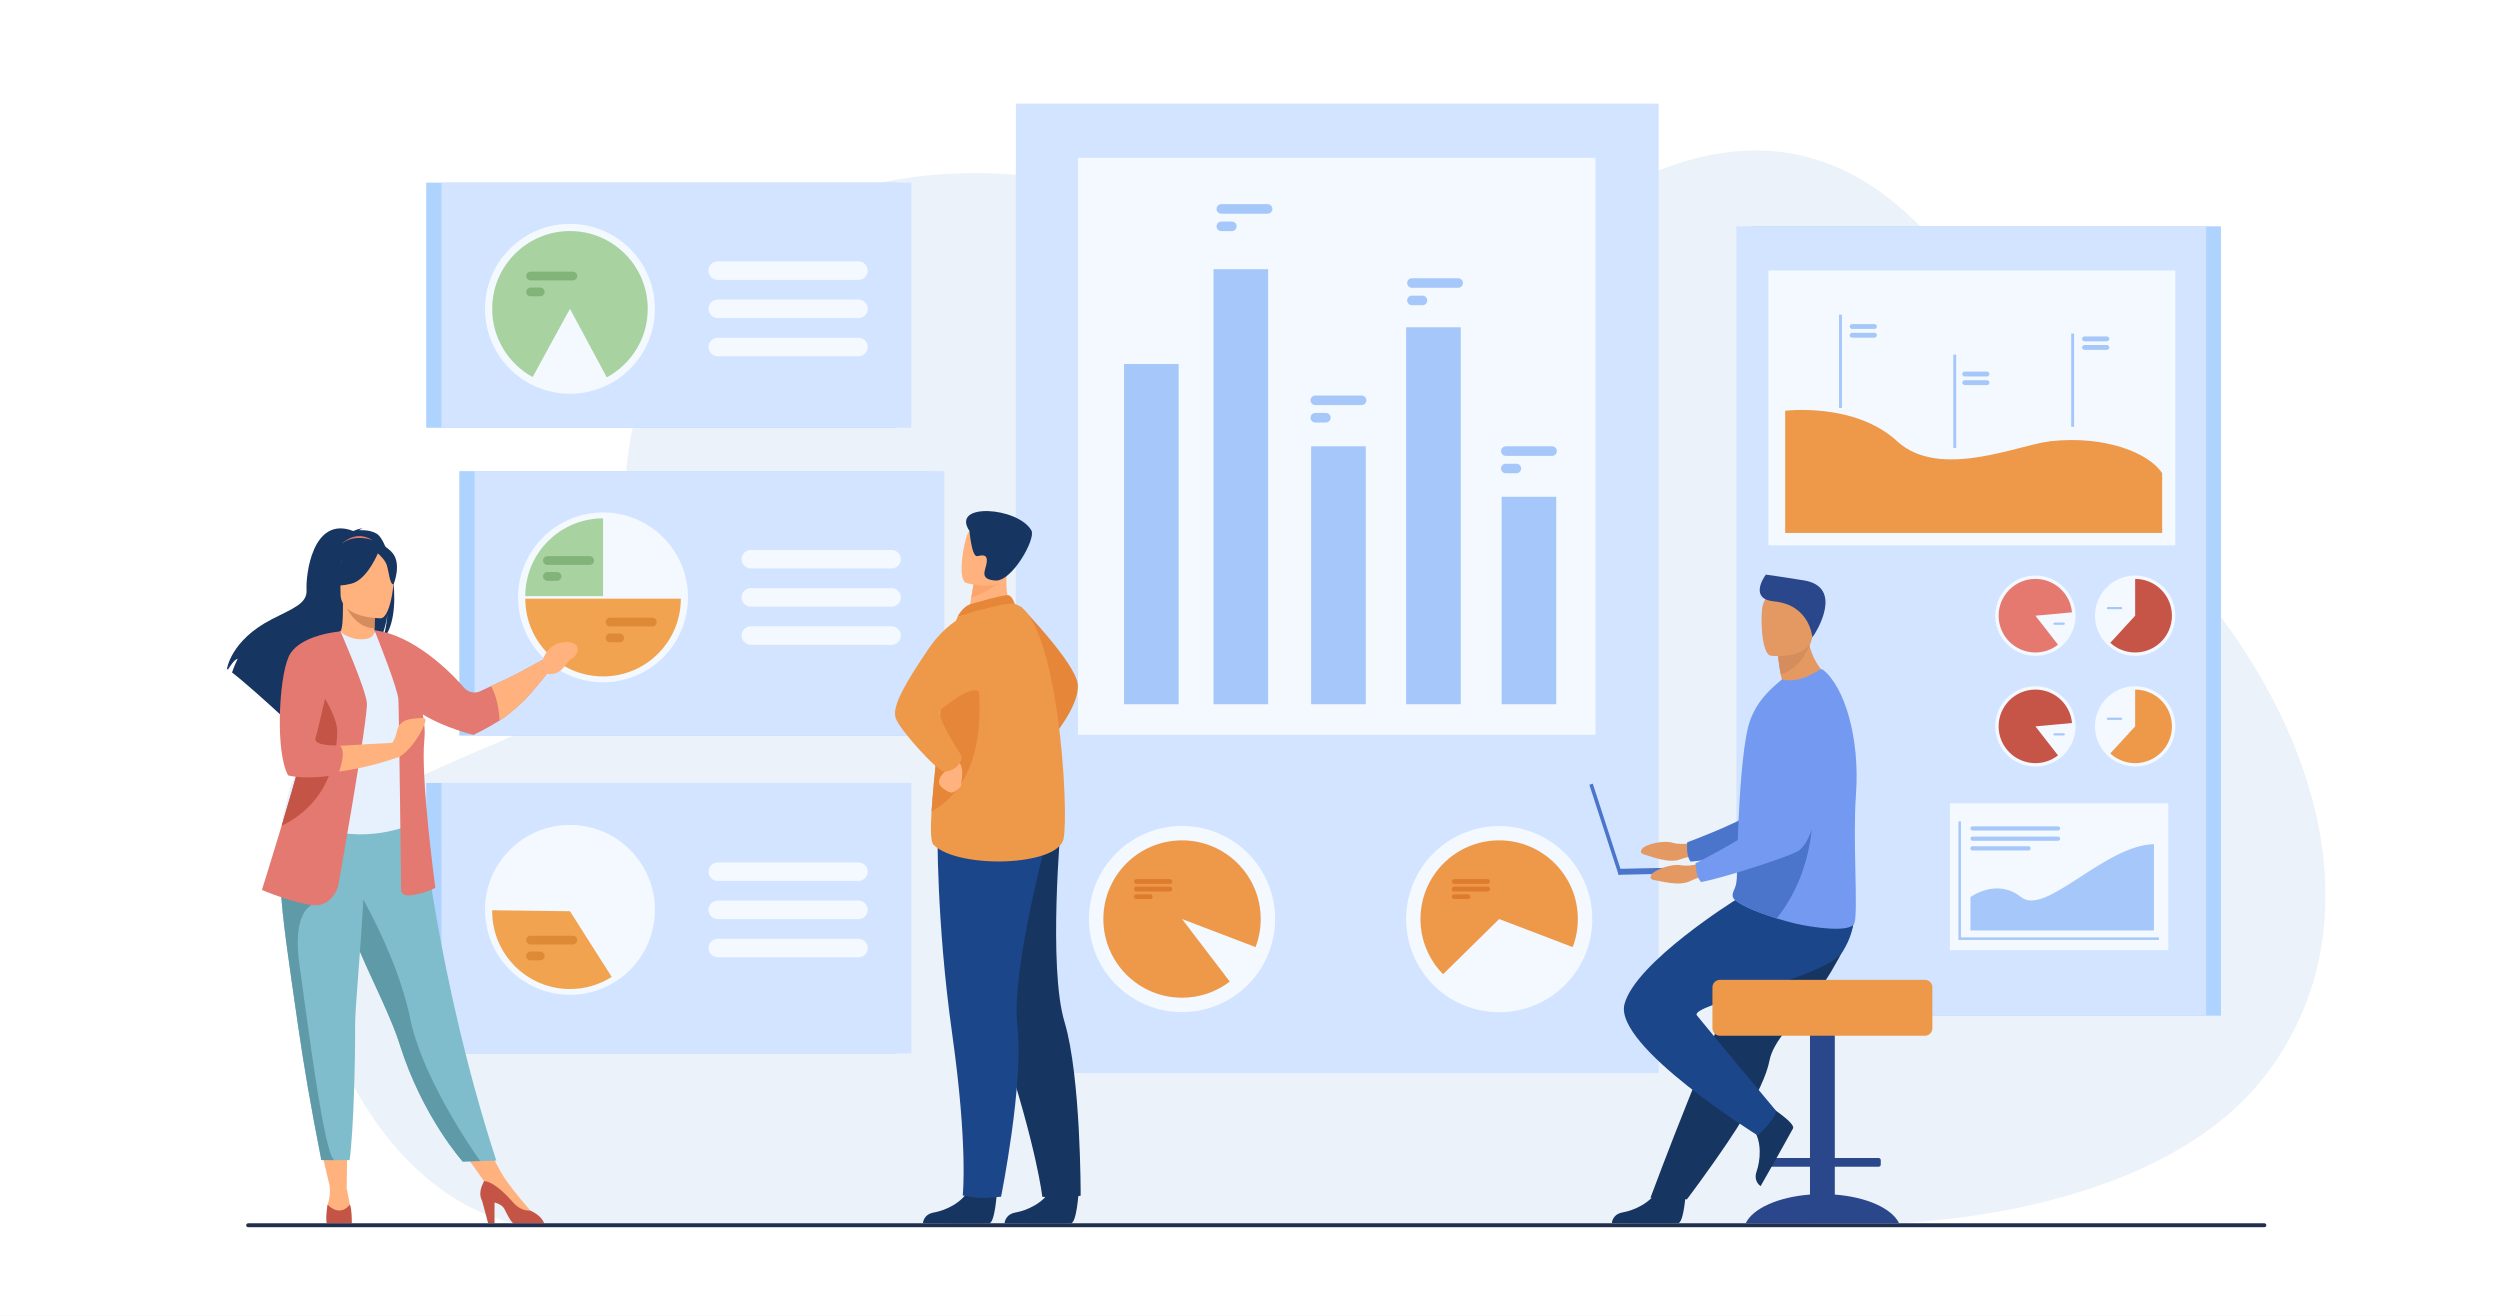
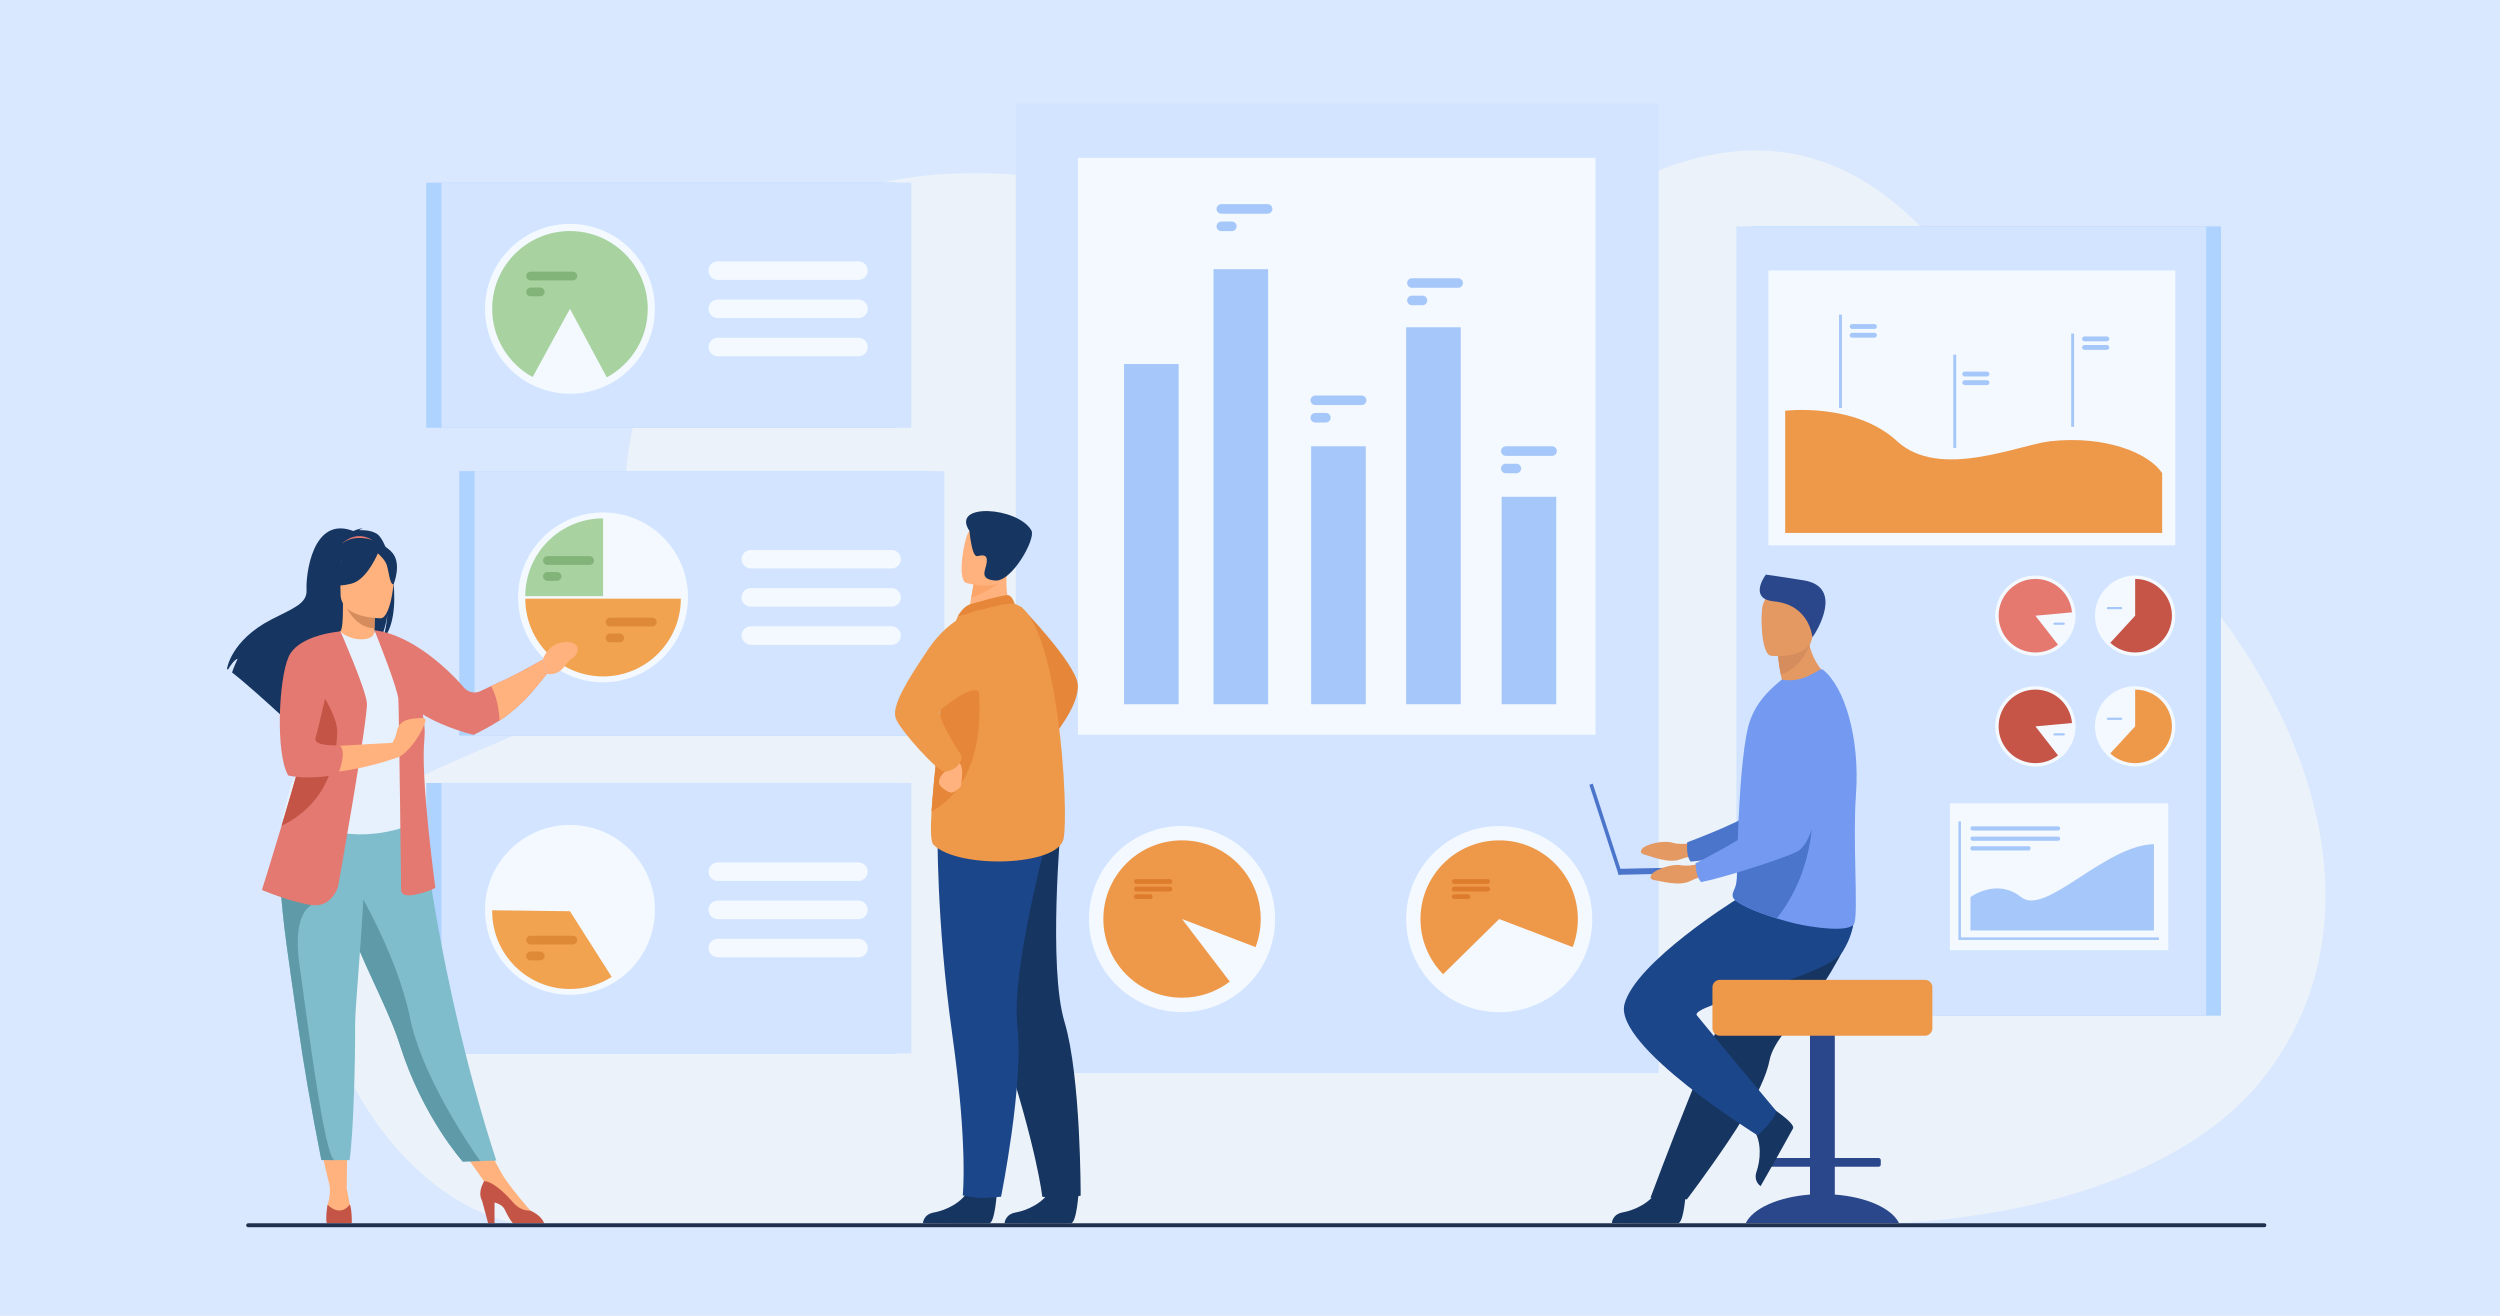
<svg xmlns="http://www.w3.org/2000/svg" version="1.1" id="Слой_2" x="0px" y="0px" viewBox="0 0 3800 2000" style="enable-background:new 0 0 3800 2000;" xml:space="preserve">
-   <rect style="fill:#FFFFFF;" width="3800" height="2000" />
+   <rect style="fill:#d9e8ff;" width="3800" height="2000" />
  <g>
    <path style="fill:#EBF2F9;" d="M3190.295,741.021c-125.433-106.995-276.65-752.256-794.671-416.185   c-267.638,173.633-718.934-149.063-1092.473-37.603C960.1,389.594,927.032,726.843,960.225,836.736   c67.049,221.982-141.604,255.016-335.165,350.391c-303.62,149.605-80.354,675.376,206.478,677.89   c286.832,2.514,2024.518-5.006,2024.518-5.006s416.684,1.054,589.962-228.923   C3632.484,1383.607,3514.283,1017.387,3190.295,741.021z" />
    <g>
      <g>
        <rect x="2661.72" y="344.028" transform="matrix(-1 -1.224647e-16 1.224647e-16 -1 6037.551 1887.874)" style="fill:#AED3FF;" width="714.111" height="1199.819" />
        <rect x="2639.336" y="344.028" style="fill:#D2E4FF;" width="714.111" height="1199.819" />
        <rect x="2687.969" y="411.054" style="fill:#F3F9FF;" width="618.542" height="417.917" />
        <rect x="2963.877" y="1221.147" style="fill:#F3F9FF;" width="331.969" height="223.135" />
        <path style="fill:#EE9849;" d="M2713.473,624.354c0,0,105.61-13.158,170.145,46.294c64.535,59.451,184.757,5.267,233.161,0     c84.161-9.159,150.14,18.375,169.708,48.642v90.799h-573.014V624.354z" />
        <rect x="2795.332" y="478.227" style="fill:#A6C7F9;" width="4.424" height="141.785" />
        <rect x="2969.006" y="539.068" style="fill:#A6C7F9;" width="4.425" height="141.785" />
        <rect x="3148.211" y="506.988" style="fill:#A6C7F9;" width="4.424" height="141.785" />
        <path style="fill:#A6C7F9;" d="M2849.167,499.982h-33.924c-2.028,0-3.688-1.659-3.688-3.688l0,0c0-2.028,1.659-3.687,3.688-3.687     h33.924c2.027,0,3.687,1.659,3.687,3.687l0,0C2852.854,498.323,2851.194,499.982,2849.167,499.982z" />
        <path style="fill:#A6C7F9;" d="M2849.167,513.257h-33.924c-2.028,0-3.688-1.659-3.688-3.687l0,0c0-2.028,1.659-3.687,3.688-3.687     h33.924c2.027,0,3.687,1.659,3.687,3.687l0,0C2852.854,511.598,2851.194,513.257,2849.167,513.257z" />
        <path style="fill:#A6C7F9;" d="M3020.26,572.254h-33.924c-2.027,0-3.688-1.659-3.688-3.687l0,0c0-2.028,1.66-3.688,3.688-3.688     h33.924c2.027,0,3.688,1.659,3.688,3.688l0,0C3023.947,570.595,3022.287,572.254,3020.26,572.254z" />
        <path style="fill:#A6C7F9;" d="M3020.26,585.256h-33.924c-2.027,0-3.688-1.659-3.688-3.688l0,0c0-2.028,1.66-3.688,3.688-3.688     h33.924c2.027,0,3.688,1.659,3.688,3.688l0,0C3023.947,583.597,3022.287,585.256,3020.26,585.256z" />
        <path style="fill:#A6C7F9;" d="M3202.414,518.788h-33.924c-2.027,0-3.687-1.66-3.687-3.688l0,0c0-2.028,1.659-3.688,3.687-3.688     h33.924c2.028,0,3.688,1.66,3.688,3.688l0,0C3206.102,517.128,3204.442,518.788,3202.414,518.788z" />
        <path style="fill:#A6C7F9;" d="M3202.414,531.789h-33.924c-2.027,0-3.687-1.659-3.687-3.688l0,0c0-2.028,1.659-3.687,3.687-3.687     h33.924c2.028,0,3.688,1.659,3.688,3.687l0,0C3206.102,530.13,3204.442,531.789,3202.414,531.789z" />
        <g>
          <path style="fill:#F3F9FF;" d="M3184.363,935.871c0-33.73,27.344-61.074,61.074-61.074c33.729,0,61.073,27.344,61.073,61.074      s-27.344,61.074-61.073,61.074C3211.707,996.944,3184.363,969.601,3184.363,935.871z" />
          <path style="fill:#C65447;" d="M3301.333,935.87c0,30.87-25.026,55.896-55.896,55.896c-14.573,0-27.844-5.572-37.784-14.705      l37.784-41.191v-55.896C3276.307,879.974,3301.333,905,3301.333,935.87z" />
          <path style="fill:#A6C7F9;" d="M3224.148,926.023h-20.072c-0.925,0-1.682-0.757-1.682-1.682l0,0      c0-0.925,0.757-1.681,1.682-1.681h20.072c0.925,0,1.682,0.756,1.682,1.681l0,0      C3225.83,925.266,3225.073,926.023,3224.148,926.023z" />
        </g>
        <g>
          <circle style="fill:#F3F9FF;" cx="3093.803" cy="935.871" r="61.074" />
          <path style="fill:#E57970;" d="M3093.806,935.87l34.346,44.101c-9.475,7.396-21.395,11.795-34.346,11.795      c-30.878,0-55.903-25.026-55.903-55.896c0-30.87,25.025-55.896,55.903-55.896c29.146,0,53.086,22.31,55.663,50.79      L3093.806,935.87z" />
          <path style="fill:#A6C7F9;" d="M3136.846,949.69h-13.969c-0.924,0-1.681-0.756-1.681-1.681l0,0c0-0.925,0.757-1.682,1.681-1.682      h13.969c0.925,0,1.682,0.757,1.682,1.682l0,0C3138.527,948.934,3137.771,949.69,3136.846,949.69z" />
        </g>
        <g>
          <path style="fill:#F3F9FF;" d="M3184.363,1104.083c0-33.729,27.344-61.073,61.074-61.073c33.729,0,61.073,27.344,61.073,61.073      c0,33.73-27.344,61.074-61.073,61.074C3211.707,1165.157,3184.363,1137.813,3184.363,1104.083z" />
          <path style="fill:#EE9849;" d="M3301.333,1104.082c0,30.87-25.026,55.896-55.896,55.896c-14.573,0-27.844-5.572-37.784-14.705      l37.784-41.191v-55.896C3276.307,1048.187,3301.333,1073.213,3301.333,1104.082z" />
          <path style="fill:#A6C7F9;" d="M3224.148,1094.235h-20.072c-0.925,0-1.682-0.757-1.682-1.682l0,0      c0-0.925,0.757-1.682,1.682-1.682h20.072c0.925,0,1.682,0.757,1.682,1.682l0,0      C3225.83,1093.479,3225.073,1094.235,3224.148,1094.235z" />
        </g>
        <g>
          <path style="fill:#F3F9FF;" d="M3032.729,1104.083c0-33.729,27.344-61.073,61.074-61.073c33.729,0,61.073,27.344,61.073,61.073      c0,33.73-27.344,61.074-61.073,61.074C3060.073,1165.157,3032.729,1137.813,3032.729,1104.083z" />
          <path style="fill:#C65447;" d="M3149.469,1098.977c-2.577-28.479-26.517-50.79-55.663-50.79      c-30.878,0-55.903,25.026-55.903,55.896c0,30.87,25.025,55.896,55.903,55.896c12.951,0,24.87-4.4,34.346-11.795l-34.346-44.102      L3149.469,1098.977z" />
          <path style="fill:#A6C7F9;" d="M3136.846,1117.903h-13.969c-0.924,0-1.681-0.757-1.681-1.682l0,0      c0-0.925,0.757-1.681,1.681-1.681h13.969c0.925,0,1.682,0.756,1.682,1.681l0,0      C3138.527,1117.146,3137.771,1117.903,3136.846,1117.903z" />
        </g>
        <g>
          <polygon style="fill:#A6C7F9;" points="3281.536,1428.69 2976.827,1428.69 2976.827,1248.647 2980.616,1248.647       2980.616,1424.901 3281.536,1424.901     " />
        </g>
        <g>
          <path style="fill:#A6C7F9;" d="M3072.082,1363.582c-37.301-29.691-76.969,0-76.969,0v50.763h278.861v-131.217      C3198.19,1285.044,3109.381,1393.273,3072.082,1363.582z" />
          <path style="fill:#A6C7F9;" d="M2998.306,1262.376h129.94c1.756,0,3.192-1.437,3.192-3.192s-1.437-3.192-3.192-3.192h-129.94      c-1.756,0-3.192,1.437-3.192,3.192S2996.55,1262.376,2998.306,1262.376z" />
          <path style="fill:#A6C7F9;" d="M2998.306,1277.978h129.94c1.756,0,3.192-1.437,3.192-3.193c0-1.756-1.437-3.192-3.192-3.192      h-129.94c-1.756,0-3.192,1.437-3.192,3.192C2995.113,1276.541,2996.55,1277.978,2998.306,1277.978z" />
          <path style="fill:#A6C7F9;" d="M2997.726,1292.706h86.038c1.438,0,2.612-1.176,2.612-2.612v-1.16      c0-1.438-1.175-2.613-2.612-2.613h-86.038c-1.437,0-2.612,1.176-2.612,2.613v1.16      C2995.113,1291.53,2996.289,1292.706,2997.726,1292.706z" />
        </g>
      </g>
      <g>
        <rect x="1544.094" y="157.53" style="fill:#D2E4FF;" width="977.088" height="1473.558" />
        <rect x="1638.502" y="239.955" style="fill:#F3F9FF;" width="786.671" height="876.837" />
        <ellipse transform="matrix(0.7071 -0.7071 0.7071 0.7071 -461.5407 1679.613)" style="fill:#F3F9FF;" cx="1796.702" cy="1396.935" rx="141.478" ry="141.478" />
        <path style="fill:#EE9849;" d="M1916.292,1396.936c0-66.047-53.538-119.597-119.585-119.597     c-66.059,0-119.596,53.55-119.596,119.597s53.538,119.597,119.596,119.597c27.284,0,52.423-9.128,72.531-24.509l-72.531-95.088     l111.755,42.653C1913.516,1426.341,1916.292,1411.965,1916.292,1396.936z" />
        <ellipse transform="matrix(0.2298 -0.9732 0.9732 0.2298 395.6282 3293.768)" style="fill:#F3F9FF;" cx="2278.74" cy="1396.935" rx="141.478" ry="141.478" />
        <path style="fill:#EE9849;" d="M2278.742,1277.339c-66.059,0-119.597,53.55-119.597,119.597     c0,32.689,13.103,62.301,34.362,83.889l85.234-83.889l111.754,42.653c5.055-13.248,7.83-27.624,7.83-42.653     C2398.326,1330.889,2344.788,1277.339,2278.742,1277.339z" />
        <g>
          <path style="fill:#DD7C2C;" d="M2261.264,1336.222h-50.907c-2,0-3.637,1.637-3.637,3.637l0,0c0,2,1.637,3.636,3.637,3.636      h50.907c2,0,3.637-1.636,3.637-3.636l0,0C2264.9,1337.858,2263.264,1336.222,2261.264,1336.222z" />
          <path style="fill:#DD7C2C;" d="M2261.264,1347.736h-50.907c-2,0-3.637,1.637-3.637,3.637s1.637,3.637,3.637,3.637h50.907      c2,0,3.637-1.637,3.637-3.637S2263.264,1347.736,2261.264,1347.736z" />
          <path style="fill:#DD7C2C;" d="M2231.379,1359.252h-21.022c-2,0-3.637,1.636-3.637,3.636s1.637,3.637,3.637,3.637h21.022      c2,0,3.636-1.637,3.636-3.637S2233.379,1359.252,2231.379,1359.252z" />
        </g>
        <g>
          <path style="fill:#DD7C2C;" d="M1778.247,1336.222h-50.908c-2,0-3.636,1.637-3.636,3.637l0,0c0,2,1.636,3.636,3.636,3.636      h50.908c2,0,3.636-1.636,3.636-3.636l0,0C1781.883,1337.858,1780.247,1336.222,1778.247,1336.222z" />
          <path style="fill:#DD7C2C;" d="M1778.247,1347.736h-50.908c-2,0-3.636,1.637-3.636,3.637s1.636,3.637,3.636,3.637h50.908      c2,0,3.636-1.637,3.636-3.637S1780.247,1347.736,1778.247,1347.736z" />
          <path style="fill:#DD7C2C;" d="M1748.362,1359.252h-21.023c-2,0-3.636,1.636-3.636,3.636s1.636,3.637,3.636,3.637h21.023      c2,0,3.636-1.637,3.636-3.637S1750.362,1359.252,1748.362,1359.252z" />
        </g>
        <g>
          <rect x="1708.552" y="553.319" style="fill:#A6C7F9;" width="83.013" height="517.116" />
          <rect x="1844.55" y="409.178" style="fill:#A6C7F9;" width="83.013" height="661.258" />
          <rect x="1992.944" y="678.373" style="fill:#A6C7F9;" width="83.013" height="392.062" />
          <rect x="2137.342" y="497.46" style="fill:#A6C7F9;" width="83.013" height="572.975" />
          <rect x="2282.49" y="755.111" style="fill:#A6C7F9;" width="83.013" height="315.325" />
        </g>
        <g>
          <path style="fill:#A6C7F9;" d="M2216.416,422.915h-70.301c-4,0-7.272,3.272-7.272,7.272s3.272,7.272,7.272,7.272h70.301      c4,0,7.273-3.272,7.273-7.272S2220.416,422.915,2216.416,422.915z" />
          <path style="fill:#A6C7F9;" d="M2162.127,449.378h-16.012c-4,0-7.272,3.273-7.272,7.273s3.272,7.272,7.272,7.272h16.012      c4,0,7.272-3.272,7.272-7.272S2166.127,449.378,2162.127,449.378z" />
          <path style="fill:#A6C7F9;" d="M1926.728,310.292h-70.301c-4,0-7.272,3.272-7.272,7.272s3.272,7.272,7.272,7.272h70.301      c4,0,7.272-3.272,7.272-7.272S1930.728,310.292,1926.728,310.292z" />
          <path style="fill:#A6C7F9;" d="M1872.438,336.755h-16.011c-4,0-7.272,3.272-7.272,7.272l0,0c0,4,3.272,7.272,7.272,7.272h16.011      c4,0,7.272-3.272,7.272-7.272l0,0C1879.71,340.028,1876.438,336.755,1872.438,336.755z" />
          <path style="fill:#A6C7F9;" d="M2069.602,601.192h-70.301c-4,0-7.273,3.272-7.273,7.272s3.273,7.273,7.273,7.273h70.301      c4,0,7.272-3.273,7.272-7.273S2073.602,601.192,2069.602,601.192z" />
          <path style="fill:#A6C7F9;" d="M2015.312,627.656h-16.011c-4,0-7.273,3.272-7.273,7.272l0,0c0,4,3.273,7.272,7.273,7.272h16.011      c4,0,7.272-3.272,7.272-7.272l0,0C2022.584,630.929,2019.312,627.656,2015.312,627.656z" />
          <path style="fill:#A6C7F9;" d="M2359.147,678.373h-70.302c-3.999,0-7.272,3.273-7.272,7.273c0,4,3.273,7.272,7.272,7.272h70.302      c4,0,7.272-3.273,7.272-7.272C2366.42,681.646,2363.147,678.373,2359.147,678.373z" />
          <path style="fill:#A6C7F9;" d="M2304.857,704.837h-16.012c-3.999,0-7.272,3.273-7.272,7.273c0,4,3.273,7.272,7.272,7.272h16.012      c4,0,7.272-3.273,7.272-7.272C2312.13,708.11,2308.857,704.837,2304.857,704.837z" />
        </g>
      </g>
      <g>
        <rect x="698.129" y="716.092" style="fill:#AED3FF;" width="714.111" height="402.024" />
        <rect x="721.35" y="716.092" style="fill:#D2E4FF;" width="714.111" height="402.024" />
        <ellipse transform="matrix(0.7071 -0.7071 0.7071 0.7071 -373.5868 914.1247)" style="fill:#F3F9FF;" cx="916.653" cy="908.021" rx="129.119" ry="129.119" />
        <g>
          <path style="fill:#F3F9FF;" d="M1355.186,835.892h-213.9c-7.752,0-14.094,6.342-14.094,14.094l0,0      c0,7.752,6.342,14.094,14.094,14.094h213.9c7.752,0,14.094-6.342,14.094-14.094l0,0      C1369.28,842.234,1362.938,835.892,1355.186,835.892z" />
          <path style="fill:#F3F9FF;" d="M1355.186,893.927h-213.9c-7.752,0-14.094,6.342-14.094,14.094l0,0      c0,7.752,6.342,14.094,14.094,14.094h213.9c7.752,0,14.094-6.342,14.094-14.094l0,0      C1369.28,900.269,1362.938,893.927,1355.186,893.927z" />
          <path style="fill:#F3F9FF;" d="M1355.186,951.962h-213.9c-7.752,0-14.094,6.343-14.094,14.094      c0,7.752,6.342,14.094,14.094,14.094h213.9c7.752,0,14.094-6.342,14.094-14.094      C1369.28,958.305,1362.938,951.962,1355.186,951.962z" />
        </g>
        <path style="fill:#A8D29F;" d="M798.435,906.146h118.22v-118.22C851.367,787.926,798.435,840.857,798.435,906.146z" />
        <path style="fill:#F1A34F;" d="M1034.873,909.951H916.655h-0.003H798.435c0,65.288,52.931,118.218,118.218,118.22l0,0     c0.001,0,0.001,0,0.001,0c0.001,0,0.001,0,0.002,0l0,0C981.942,1028.169,1034.873,975.238,1034.873,909.951z" />
        <g>
          <path style="fill:#82B378;" d="M896.235,845.367h-64.16c-3.65,0-6.637,2.987-6.637,6.638c0,3.65,2.987,6.637,6.637,6.637h64.16      c3.651,0,6.637-2.986,6.637-6.637C902.872,848.354,899.886,845.367,896.235,845.367z" />
          <path style="fill:#82B378;" d="M846.688,869.519h-14.613c-3.65,0-6.637,2.987-6.637,6.637c0,3.65,2.987,6.637,6.637,6.637      h14.613c3.65,0,6.637-2.987,6.637-6.637C853.325,872.506,850.338,869.519,846.688,869.519z" />
        </g>
        <g>
          <path style="fill:#DD8936;" d="M991.489,938.852h-64.16c-3.65,0-6.637,2.986-6.637,6.637c0,3.65,2.987,6.637,6.637,6.637h64.16      c3.65,0,6.637-2.987,6.637-6.637C998.126,941.838,995.139,938.852,991.489,938.852z" />
          <path style="fill:#DD8936;" d="M941.941,963.003h-14.612c-3.65,0-6.637,2.987-6.637,6.637l0,0c0,3.65,2.987,6.638,6.637,6.638      h14.612c3.65,0,6.637-2.987,6.637-6.638l0,0C948.579,965.99,945.592,963.003,941.941,963.003z" />
        </g>
      </g>
      <g>
        <path style="fill:#AED3FF;" d="M647.833,1190.109v411.148h714.111v-411.148H647.833z" />
        <path style="fill:#D2E4FF;" d="M671.054,1190.109v411.148h714.111v-411.148H671.054z" />
        <circle style="fill:#F3F9FF;" cx="866.349" cy="1382.987" r="129.119" />
        <g>
          <path style="fill:#F3F9FF;" d="M1090.981,1339.047h213.9c7.752,0,14.094-6.343,14.094-14.095s-6.342-14.095-14.094-14.095      h-213.9c-7.752,0-14.094,6.343-14.094,14.095S1083.229,1339.047,1090.981,1339.047z" />
          <path style="fill:#F3F9FF;" d="M1304.881,1368.893h-213.9c-7.752,0-14.094,6.343-14.094,14.095s6.342,14.094,14.094,14.094      h213.9c7.752,0,14.094-6.342,14.094-14.094S1312.633,1368.893,1304.881,1368.893z" />
          <path style="fill:#F3F9FF;" d="M1304.881,1426.928h-213.9c-7.752,0-14.094,6.343-14.094,14.095l0,0      c0,7.751,6.342,14.094,14.094,14.094h213.9c7.752,0,14.094-6.343,14.094-14.094l0,0      C1318.976,1433.271,1312.633,1426.928,1304.881,1426.928z" />
        </g>
        <path style="fill:#F1A34F;" d="M866.351,1385.084l-118.209-1.504c-0.011,0.498-0.011,1.006-0.011,1.504     c0,65.288,52.932,118.221,118.22,118.221c23.341,0,45.1-6.771,63.429-18.452L866.351,1385.084z" />
        <g>
          <path style="fill:#DD8936;" d="M870.705,1422.309h-64.16c-3.65,0-6.637,2.986-6.637,6.637v0.001c0,3.65,2.987,6.637,6.637,6.637      h64.16c3.65,0,6.637-2.986,6.637-6.637v-0.001C877.342,1425.295,874.355,1422.309,870.705,1422.309z" />
          <path style="fill:#DD8936;" d="M821.157,1446.461h-14.613c-3.65,0-6.637,2.986-6.637,6.637s2.987,6.638,6.637,6.638h14.613      c3.65,0,6.637-2.987,6.637-6.638S824.808,1446.461,821.157,1446.461z" />
        </g>
      </g>
      <g>
        <rect x="647.833" y="277.64" style="fill:#AED3FF;" width="714.121" height="372.571" />
        <rect x="671.054" y="277.64" style="fill:#D2E4FF;" width="714.111" height="372.571" />
        <ellipse transform="matrix(0.7071 -0.7071 0.7071 0.7071 -78.1674 750.0859)" style="fill:#F3F9FF;" cx="866.35" cy="469.399" rx="129.119" ry="129.119" />
        <path style="fill:#A8D29F;" d="M866.352,351.191c-65.288,0-118.22,52.921-118.22,118.209c0,44.724,24.845,83.651,61.483,103.729     c18.938-35.077,56.737-103.729,56.737-103.729l55.974,104.138c37.058-19.956,62.235-59.104,62.235-104.138     C984.562,404.112,931.641,351.191,866.352,351.191z" />
        <g>
          <path style="fill:#F3F9FF;" d="M1304.883,397.271h-213.9c-7.751,0-14.094,6.342-14.094,14.094v0      c0,7.752,6.343,14.094,14.094,14.094h213.9c7.751,0,14.094-6.342,14.094-14.094v0      C1318.978,403.613,1312.635,397.271,1304.883,397.271z" />
          <path style="fill:#F3F9FF;" d="M1304.883,455.305h-213.9c-7.751,0-14.094,6.342-14.094,14.094      c0,7.752,6.343,14.094,14.094,14.094h213.9c7.751,0,14.094-6.342,14.094-14.094      C1318.978,461.647,1312.635,455.305,1304.883,455.305z" />
          <path style="fill:#F3F9FF;" d="M1304.883,513.34h-213.9c-7.751,0-14.094,6.343-14.094,14.095      c0,7.751,6.343,14.094,14.094,14.094h213.9c7.751,0,14.094-6.342,14.094-14.094      C1318.978,519.683,1312.635,513.34,1304.883,513.34z" />
        </g>
        <g>
          <path style="fill:#82B378;" d="M870.706,412.94h-64.16c-3.65,0-6.637,2.987-6.637,6.637c0,3.65,2.987,6.637,6.637,6.637h64.16      c3.65,0,6.637-2.987,6.637-6.637C877.343,415.927,874.356,412.94,870.706,412.94z" />
          <path style="fill:#82B378;" d="M821.159,437.092h-14.612c-3.65,0-6.637,2.987-6.637,6.637l0,0c0,3.651,2.987,6.637,6.637,6.637      h14.612c3.651,0,6.637-2.986,6.637-6.637l0,0C827.796,440.079,824.81,437.092,821.159,437.092z" />
        </g>
      </g>
    </g>
    <g>
      <path style="fill:#E58638;" d="M1550.803,921.065c0,0,83.299,85.992,87.297,118.417c3.997,32.426-39.631,83.151-39.631,83.151    L1550.803,921.065z" />
      <path style="fill:#163560;" d="M1515.188,1813.132c0,0-2.834,45.715-11.679,46.37c-1.176,0.087-44.858,0.087-44.858,0.087    l-55.762-0.323c0,0,0.365-13.436,16.665-16.276c16.299-2.84,43.581-14.296,53.455-35.839    C1483.397,1784.487,1515.188,1813.132,1515.188,1813.132z" />
      <path style="fill:#163560;" d="M1639.389,1813.132c0,0-2.834,45.715-11.679,46.37c-1.176,0.087-44.858,0.087-44.858,0.087    l-55.93-0.198c0,0,0.533-13.561,16.833-16.401c16.3-2.84,43.582-14.296,53.456-35.839    C1607.597,1784.487,1639.389,1813.132,1639.389,1813.132z" />
      <path style="fill:#163560;" d="M1453.433,1322.903c0,0,14.584,93.274,68.988,258.853    c54.405,165.577,61.819,237.277,61.819,237.277s14.716,2.134,30.26,2.134c9.833,0,28.104-3.771,28.104-3.771    s0.498-180.956-24.575-264.219c-25.073-83.263-5.411-300.171-5.411-300.171L1453.433,1322.903z" />
      <path style="fill:#1C468A;" d="M1425.032,1258.116c0,0-2.065,140.559,22.254,313.141c24.319,172.581,16.076,245.84,16.076,245.84    s20.021,3.586,27.055,3.82c7.528,0.25,31.191-1.884,31.191-1.884s34.809-172.646,24.829-259.027s47.666-296.411,47.666-296.411    L1425.032,1258.116z" />
      <path style="fill:#FFB27D;" d="M1537.788,929.19l-27.472,20.347l-39.703-8.358c0.549-3.621,3.17-18.627,5.557-32.218    c0.144-0.802,0.288-1.604,0.423-2.387c2.044-11.565,3.81-21.5,3.81-21.5l37.083-18.483l13.826-6.891    c-0.036,0.243-1.072,12.836-1.216,14.672C1527.501,907.014,1537.788,929.19,1537.788,929.19z" />
      <path style="fill:#E58638;" d="M1473.391,918.923c0.87-0.367,54.009-16.047,59.782-14.142c5.772,1.906,9.19,13.076,9.19,13.076    l-86.917,19.65C1455.446,937.507,1462.287,923.598,1473.391,918.923z" />
      <path style="fill:#EE9849;" d="M1616.483,1275.469c-9.007,41.09-158.913,45.963-197.553,8.664    c-4.396-4.251-4.611-24.03-2.954-50.701c3.242-52.105,13.655-130.485,14.06-170.531c0.198-19.338,2.855-39.118,6.395-57.078    c7.53-38.28,19.014-68.319,19.014-68.319s73.219-23.67,86.919-19.645C1608.368,937.251,1625.49,1234.378,1616.483,1275.469z" />
      <path style="fill:#E58638;" d="M1415.976,1233.432c3.242-52.105,13.655-130.485,14.06-170.531    c0.198-19.338,2.855-39.118,6.395-57.078l44.045-7.773C1480.476,998.049,1523.539,1173.94,1415.976,1233.432z" />
      <path style="fill:#FFB27D;" d="M1439.827,1160.804c0,0,3.002,7.176-3.303,11.994s-10.394,12.625-8.95,18.329    c1.444,5.705,15.274,15.011,20.068,13.511c4.794-1.501,14.552-9.015,13.501-12.024c-1.051-3.008,6.563-26.406-5.125-35.413    C1444.33,1148.193,1439.827,1160.804,1439.827,1160.804z" />
      <path style="fill:#EE9849;" d="M1489.077,926.961c0,0-42.955,8.038-77.182,58.478c-34.227,50.44-56.745,87.94-50.44,106.12    c6.305,18.179,63.777,81.229,73.685,81.229c9.908,0,25.897-7.205,26.797-23.418c0,0-40.463-60.645-32.492-69.728    c3.406-3.882,52.532-43.763,59.545-25.748C1500.594,1083.699,1489.077,926.961,1489.077,926.961z" />
      <path style="fill:#FCA56B;" d="M1527.313,874.949c-8.143,15.583-38.487,29.057-51.143,34.011c0.144-0.802,0.288-1.604,0.423-2.387    c2.044-11.565,3.81-21.5,3.81-21.5l37.083-18.483C1525.682,866.464,1530.672,868.536,1527.313,874.949z" />
      <path style="fill:#FFB27D;" d="M1468.455,885.917c0,0,54.894,17.124,65.031-17.226c10.137-34.349,24.05-55.272-10.569-67.657    c-34.62-12.386-45.329-1.297-51.501,9.345C1465.244,821.021,1454.438,880.577,1468.455,885.917z" />
      <path style="fill:#163560;" d="M1473.572,807.069c0,0,3.501,39.971,11.767,38.236c8.266-1.735,15.763-3.022,14.553,9.027    c-1.21,12.049-12.673,25.962,12.802,28.094c25.475,2.131,62.098-63.567,55.099-76.007    C1547.601,770.528,1444.387,763.285,1473.572,807.069z" />
    </g>
    <g>
      <polygon style="fill:#FFB27D;" points="485.25,1735.912 501.961,1806.298 526.994,1806.156 527.912,1735.912   " />
      <polygon style="fill:#FFB27D;" points="695.812,1738.912 743.362,1806.298 761.895,1782.502 733.276,1729.647   " />
      <path style="fill:#163560;" d="M572.187,810.984c-8.641-4.912-18.997-5.448-26.241-5.02c1.865-1.925,5.534-2.627,5.534-2.627    c-4.492-0.667-14.518,3.788-14.518,3.788c-62.48-24.075-72.301,67.922-70.987,89.296c1.303,21.371-20.996,28.351-53.503,45.19    c-62.022,32.131-67.47,75.156-67.47,75.156c0.483,0.284,0.987,0.609,1.524,0.979c3.077-5.213,9.412-15.004,14.753-16.48    c-0.202,0.474-6.313,13.478-8.593,20.931c18.298,13.919,52.527,44.76,76.383,66.626c-0.106-4.272,0.063-10.342,1.625-13.545    l2.947,17.748c12.765,11.735,21.569,19.991,21.569,19.991c-1.577-17.271,78.115-108.417,119.691-135.714    c10.122-14.9,13.719-41.223,13.988-43.295c-1.747,20.871-5.318,32.578-8.509,39.17C615.589,940.774,595.092,824,572.187,810.984z" />
      <path style="fill:#FFB27D;" d="M572.442,978.661c0.208,0.093-20.075,10.625-35.331,6.452    c-14.351-3.913-23.727-22.521-23.53-22.562c6.078-1.207,7.829-9.559,7.701-45.447l2.748,0.541l46.196,9.148    c0,0-1.051,14.538-1.082,28.233C569.112,966.526,569.809,977.433,572.442,978.661z" />
      <path style="fill:#E37970;" d="M520.201,826.049c0,0,22.789-24.261,51.399-1.241C571.6,824.808,554.949,821.928,520.201,826.049z" />
      <path style="fill:#D68D5D;" d="M570.225,926.793c0,0-1.051,14.538-1.082,28.233c-25.851-0.729-39.515-24.31-45.114-37.381    L570.225,926.793z" />
      <path style="fill:#163560;" d="M519.258,912.616c0,0-13.547-21.405-16.798-39.708c-2.322-13.067,4.334-61.504,53.007-54.528    c0,0,14.137,1.393,27.425,10.368c10.568,7.138,25.819,22.547,8.767,64.813l-4.43,14.278L519.258,912.616z" />
      <path style="fill:#80BDCC;" d="M754.35,1764.03l-24.487,0.749l-26.506,0.813c0,0-61.223-68.165-95.566-177.437    c-0.801-2.539-1.644-5.11-2.539-7.712c-18.795-54.802-57.758-123.591-78.291-185.855c-3.267-9.917-6.203-19.252-8.835-28.088    c-0.843-2.83-1.665-5.609-2.446-8.346c-15.131-52.575-19.513-87.095-23.55-123.977l148.266,1.187    C640.395,1235.364,664.331,1487.209,754.35,1764.03z" />
      <path style="fill:#E7F1FD;" d="M619.639,1150.168c-0.374,70.555,10.35,100.824,10.35,100.824s-63.482,32.253-138.931,8.512    c-0.889-0.279-62.473-14.335-62.473-14.335c1.264-2.855,12.492-50.403,13.722-53.023c15.929-34.208,28.025-49.208,29.915-59.725    c3.504-19.634,3.581-39.949,1.835-59.11c-4.603-50.722-18.296-92.827-18.296-92.827c20.558-4.678,40.342-12.678,61.739-20.702    c4.922,6.128,19.435,12.323,32.486,12.03c15.029-0.331,19.723-6.686,19.171-13.846c16.016,8.912,28.747,17.388,28.747,17.388    c13.612,23.644,41.218,46.604,43.217,82.874C641.616,1067.146,619.649,1148.192,619.639,1150.168z" />
      <path style="fill:#5F9AA8;" d="M492.128,1158.033c-6.481,9.173-18.907,64.927-49.821,71.936    c15.929-39.736,28.025-57.159,29.915-69.376c3.504-22.807,3.581-46.404,1.835-68.662c10.349-18.138,18.072-30.573,18.072-30.573    c0.813-2.934,16.446-51.272,21.456-8.064C518.582,1096.512,499.368,1147.772,492.128,1158.033z" />
      <path style="fill:#FFB27D;" d="M578.858,939.761c0,0-61.162,1.009-61.204-37.089s-7.965-63.626,31.084-65.881    c39.049-2.255,46.652,12.274,49.759,24.987C601.604,874.491,594.767,938.517,578.858,939.761z" />
      <path style="fill:#163560;" d="M596.679,840.595c-9.439-11.44-16.576-8.953-20.583-5.517c-13.217-19.75-54.991,8.812-54.991,8.812    c-4.091,27.336-23.804,42.996-23.804,42.996s11.148,6.886,36.848,0.277c20.226-5.201,34.903-33.988,40.239-46.017    c3.637,3.232,11.312,10.704,13.612,18.021c3.049,9.702,4.42,29.674,10.241,28.994C598.241,888.16,610.857,857.78,596.679,840.595z    " />
      <path style="fill:#FFB27D;" d="M501.121,1802.363c0,0,2.016,13.941-3.187,28.857c0,0-4.098,18.668,14.288,19.015    c18.385,0.347,22.895-1.388,20.814-12.835c-2.081-11.447-6.041-31.244-6.041-31.244L501.121,1802.363z" />
      <path style="fill:#C45446;" d="M534.77,1859.396c0,0-0.02,0.011-0.06,0.042h-38.04c-0.04-0.031-0.06-0.042-0.06-0.042    c-2.08-9.764,1.32-28.155,1.32-28.155c20.82,19.904,33.85-0.5,33.85-0.5C535.16,1839.252,534.77,1859.396,534.77,1859.396z" />
      <path style="fill:#FFB27D;" d="M806.2,1840.141c0,0-33.898-38.494-44.305-57.639l-25.205,12.913l56.341,52.912l13.182-1.734    L806.2,1840.141z" />
      <path style="fill:#C45446;" d="M826.99,1859.33h-47.03c-4.14-3.73-8.09-11.25-12.93-21.11c-2.77-5.649-8.98-8.76-15.35-10.47    v31.58h-9.73l-9.01-33.58c-6-11.25-1.493-21.568,2.727-30.458c4.91-0.011,19.153,3.538,44.193,32.308    c8.23,9.45,17.31,12.82,26.34,12.541c0.12,0.079,0.25,0.149,0.37,0.199C820.83,1846.88,825.48,1854.92,826.99,1859.33z" />
      <path style="fill:#E37970;" d="M824.71,1002.99c0,0-40.15,22.449-54.49,28.92c-5.1,2.3-14.34,6.6-23.78,11.01    c-5.7,2.66-11.47,5.37-16.46,7.72c-8.43,3.96-18.46,1.79-24.52-5.29c-21.739-25.384-78-80.4-136.102-87.297l-0.201-0.087    c0,0,0.009,0.022,0.026,0.065c-0.024-0.003-0.049-0.006-0.073-0.009l0.321,0.625c3.266,8.122,35.117,87.703,36.104,104.487    c1.041,17.691,4.163,289.31,4.163,289.31s-2.081,12.488,21.854,7.284c23.936-5.203,30.18-10.406,30.18-10.406    s-22.895-167.55-16.651-225.828c1.225-11.436,0.12-24.288-2.438-37.559c35.385,21.433,77.106,30.967,77.106,30.967    s15.56-6.79,39.74-21.771c10.15-6.3,21.922-16.342,33.51-26.963c14-12.834,38.09-43.837,38.09-43.837L824.71,1002.99z" />
      <path style="fill:#5F9AA8;" d="M729.863,1764.779l-26.506,0.813c0,0-61.223-68.165-95.566-177.437    c-0.801-2.539-1.644-5.11-2.539-7.712c-18.795-54.802-57.758-123.591-78.291-185.855c-3.267-9.917-6.203-19.252-8.835-28.088    c-0.843-2.83-1.665-5.609-2.446-8.346l21.833-16.568c0,0,65.553,106.15,85.846,206.045    C640.988,1634.403,711.588,1738.814,729.863,1764.779z" />
      <path style="fill:#80BDCC;" d="M539.792,1556.935c0.375,48.579-2.082,160.265-8.409,206.503h-23.478    c-12.977,0-19.45-0.188-19.45-0.188c-15.871-80.393-27.162-146.913-35.383-204.234c-6.743-47.038-12.738-87.365-17.348-122.082    c-4.641-34.936-7.867-64.189-9.022-88.905c-0.177-3.893-0.312-7.681-0.385-11.354c-0.073-3.694-0.094-7.284-0.063-10.771    l128.108-12.488C552.749,1398.532,539.584,1528.701,539.792,1556.935z" />
      <path style="fill:#5F9AA8;" d="M507.906,1763.438c-12.977,0-19.45-0.188-19.45-0.188    c-15.871-80.393-27.162-146.913-35.383-204.234c-6.743-47.038-12.738-87.365-17.348-122.082    c-4.641-34.936-7.867-64.189-9.022-88.905l47.007,27.65c0,0-30.003,10.584-18.555,90.717    C466.602,1546.527,491.973,1752.094,507.906,1763.438z" />
      <path style="fill:#E37970;" d="M513.956,1347.239c0,0-9.023,32.604-40.243,28.441s-75.616-22.896-75.616-22.896    s13.342-42.157,29.93-97.543c20.085-67.051,44.947-153.49,56.665-208.011c3.289-15.277,5.537-28.036,6.369-37.174l26.44-50.276    c0,0,38.083,86.7,40.164,108.555C559.746,1090.19,513.956,1347.239,513.956,1347.239z" />
      <path style="fill:#FFB27D;" d="M625.456,1092.73c-15.026,1.975-20.788,9.961-22.643,20.733    c-1.001,5.813-3.996,11.557-6.542,15.617c-14.968,0.802-50.613,2.743-80.561,4.639l-2.47,39.28    c24.601-3.063,54.834-9.305,89.626-21.214c2.673-0.458,6.015-2.117,10.2-5.545c21.56-17.658,33.798-47.229,33.836-51.463    C646.941,1090.543,640.482,1090.756,625.456,1092.73z" />
      <path style="fill:#C45446;" d="M512.571,1114.126c-1.395,35.384-9.72,104.068-83.952,140.836c-0.198,0.093-0.396,0.197-0.593,0.28    c20.085-67.051,44.947-153.49,56.665-208.011C498.325,1067.607,513.331,1094.645,512.571,1114.126z" />
      <path style="fill:#E37970;" d="M517.5,959.781c0,0-63.498,4.502-78.761,38.498c-15.263,33.995-20.12,147.083-0.694,180.385    c0,0,26.745,7.617,74.048-1.229c0.58-0.108,1.163-0.219,1.748-0.332c0,0,15.09-36.945,1.561-44.229c0,0-39.892,2.081-35.73-11.101    S517.5,959.781,517.5,959.781z" />
      <g>
        <path style="fill:#FFB27D;" d="M867.756,976.308c-34.163-4.39-42.785,26.684-42.785,26.684l6.378,21.342     c10.53,1.454,19.745-1.29,28.235-13.44c8.49-12.149,10.828-7.484,16.225-16.525C883.132,982.105,871.676,977.536,867.756,976.308     z" />
        <path style="fill:#FFB27D;" d="M770.22,1031.91c-5.1,2.3-14.34,6.6-23.78,11.01c5.05,8.97,11.37,25.27,13.05,52.21     c10.15-6.3,23.292-16.786,34.51-27.797c18-17.666,37.09-43.003,37.09-43.003l-6.38-21.34     C824.71,1002.99,784.56,1025.439,770.22,1031.91z" />
      </g>
    </g>
    <g>
      <g>
        <path style="fill:#E49963;" d="M2582.452,1279.438c0,0-24.292,6.239-39.734,1.587c-15.443-4.652-42.021,2.988-46.301,8.619     s-2.708,7.868,4.93,9.812s34.696,13.484,52.479,6.805s40.978-6.923,40.978-6.923L2582.452,1279.438z" />
        <path style="fill:#4A75CB;" d="M2792.4,1068.416c0,0-27.29,193.955-72.477,211.328c-22.297,8.571-120.836,28.002-149.984,29.954     c0,0-7.141-5.793-5.401-29.371c0,0,103.24-37.902,117.906-58.515c21.828-30.677-13.551-125.324,13.839-154.136     C2723.674,1038.865,2769.805,1026.482,2792.4,1068.416z" />
      </g>
      <path style="fill:#2B478B;" d="M2788.914,1815.74v-42.287h66.577c1.798,0,3.267-1.47,3.267-3.267v-6.775    c0-1.796-1.469-3.267-3.267-3.267h-66.577V1519.42c0-6.755-5.526-12.281-12.281-12.281h-13.175    c-6.755,0-12.281,5.526-12.281,12.281v240.725H2684.6c-1.797,0-3.268,1.471-3.268,3.267v6.775c0,1.797,1.471,3.267,3.268,3.267    h66.577v42.287c-48.171,3.642-86.765,20.983-97.592,43.391h232.921C2875.68,1836.724,2837.085,1819.382,2788.914,1815.74z" />
      <path style="fill:#163560;" d="M2783.203,1477.042c-7.96,13.504-17.167,26.157-26.657,38.141    c-29.33,37.026-61.257,67.556-66.819,96.414c-1.105,5.751-2.861,11.945-5.156,18.471c-2.322,6.61-5.193,13.561-8.508,20.746    c-12.446,27.036-31.059,57.329-49.643,84.865c-32.125,47.603-62.333,87.323-62.333,87.323l-55.399-2.361    c2.219-5.552,26.381-71.279,58.704-151.602c13.126-32.607,27.083-67.291,40.549-100.738c1.794-4.467,3.588-8.915,5.363-13.324    c4.117-10.237,8.169-20.313,12.125-30.124c30.351-75.422,54.524-135.479,54.524-135.479s121.305-45.952,133.902-16.176    C2824.243,1397.749,2815.782,1421.801,2783.203,1477.042z" />
      <path style="fill:#163560;" d="M2562.355,1812.93c0,0-2.834,45.715-11.679,46.37c-1.177,0.087-44.858,0.087-44.858,0.087    l-55.762-0.323c0,0,0.365-13.436,16.664-16.276c16.3-2.84,43.582-14.295,53.455-35.838    C2530.563,1784.285,2562.355,1812.93,2562.355,1812.93z" />
      <path style="fill:#163560;" d="M2690.637,1682.331c0,0,38.533,24.761,34.794,32.802c-0.497,1.07-21.792,39.21-21.792,39.21    l-27.466,48.529c0,0-11.554-6.868-6.088-22.485c5.466-15.615,8.765-45.021-5.232-64.144    C2650.129,1696.125,2690.637,1682.331,2690.637,1682.331z" />
      <path style="fill:#1C468A;" d="M2638.5,1367.563c0,0-152.261,94.844-169.258,158.581    c-16.996,63.737,202.544,199.711,202.544,199.711s24.079-21.246,28.328-36.826c0,0-99.235-118.891-120.762-145.541    c-13.22-16.368,195.474-56.661,220.968-96.319c25.495-39.659,16.368-73.027,16.368-73.027L2638.5,1367.563z" />
      <path style="fill:#EE9849;" d="M2925.856,1489.352h-311.622c-6.232,0-11.331,5.099-11.331,11.331v62.324    c0,6.232,5.099,11.332,11.331,11.332h311.622c6.232,0,11.332-5.1,11.332-11.332v-62.324    C2937.188,1494.45,2932.089,1489.352,2925.856,1489.352z" />
      <path style="fill:#E49963;" d="M2708.908,1035.169c-14.955,9.263-23.195,21.021-23.195,21.021    c36.477,9.436,96.947-24.366,96.947-24.366s-23.479-15.776-32.178-50.441c-0.44-1.749-0.842-3.542-1.195-5.377    c-1.14-5.838-1.848-12.159-1.975-18.98l-16.757,15.011l-27.863,24.962c0,0,0.632,10.358,4.118,28.175    C2707.416,1028.281,2708.111,1031.617,2708.908,1035.169z" />
      <path style="fill:#739AF0;" d="M2821.114,1207.254c-5.225,70.274,3.563,177.111-2.364,195.621    c-5.116,15.97-65.315,6.518-88.58,1.185c-8.611-1.973-19.042-4.792-29.814-8.124c-30.047-9.305-62.788-22.59-66.301-32.453    c-0.136-0.387-0.252-0.766-0.324-1.135c-0.324-1.432-0.252-2.773,0.063-4.134c1.172-5.026,5.684-10.467,6.215-22.914    c0.595-13.898,0.505-30.265,1.027-47.864c0.027-1.981,0.054-4.143,0.27-6.115l0.01-0.721c0.009-0.379,0.018-0.748,0.026-1.126    c0.505-19.627,1.531-40.262,2.721-60.727c0.757-12.853,1.63-25.58,2.639-37.775c2.621-31.479,6.152-59.474,10.826-77.173    c7.639-28.85,24.481-47.666,39.813-61.456l11.088-9.511c12.375,2.701,27.003,0.909,40.234-5.359    c14.321-6.801,19.266-11.674,21.761-9.836C2803.496,1043.153,2827.284,1121.345,2821.114,1207.254z" />
      <path style="fill:#4A75CB;" d="M2700.527,1396.076c-30.047-9.305-62.788-22.59-66.301-32.453    c-0.136-0.387-0.252-0.766-0.324-1.135c0.018-1.378,0.035-2.756,0.063-4.134c1.171-5.026,5.684-10.467,6.215-22.914    c0.595-13.898,0.505-30.265,1.027-47.864c0.027-1.981,0.054-4.143,0.271-6.115l0.009-0.721c0.009-0.379,0.018-0.748,0.026-1.126    l113.499-51.476C2755.012,1228.139,2761.551,1319.615,2700.527,1396.076z" />
      <path style="fill:#D68D5D;" d="M2702.692,996.997c0,0,0.632,10.358,4.118,28.175c27.207-8.791,39.551-33.366,43.672-43.79    c1.172-2.945,1.681-4.765,1.681-4.765s-1.056-0.228-2.876-0.612c-3.824-0.813-11.026-2.341-18.731-3.97L2702.692,996.997z" />
      <path style="fill:#E49963;" d="M2691.678,996.724c0,0,59.775,6.742,63.401-30.547c3.625-37.29,13.782-61.534-24.229-67.416    c-38.012-5.881-46.822,7.626-51.06,19.778C2675.553,930.691,2676.222,994.009,2691.678,996.724z" />
      <path style="fill:#2B478B;" d="M2754.821,968.75c0,0-3.79-49.499-58.202-54.625c-37.27-3.512-16.491-35.589-12.519-40.705    c0,0,28.555,3.915,57.823,8.751C2803.357,892.32,2760.854,961.044,2754.821,968.75z" />
      <g>
        <rect x="2437.851" y="1188.359" transform="matrix(0.9511 -0.309 0.309 0.9511 -270.037 815.9176)" style="fill:#4A75CB;" width="5.502" height="144.061" />
        <rect x="2460.131" y="1319.088" transform="matrix(0.9998 -0.0214 0.0214 0.9998 -27.6889 54.4551)" style="fill:#4A75CB;" width="151.174" height="9.044" />
      </g>
      <g>
        <path style="fill:#E49963;" d="M2594.954,1309.257c0,0-23.457,8.88-39.318,5.958c-15.861-2.921-41.435,7.603-45.067,13.672     c-3.633,6.067-1.825,8.118,5.98,9.207c7.806,1.09,35.972,9.578,52.91,0.979c16.939-8.6,39.965-11.398,39.965-11.398     L2594.954,1309.257z" />
        <path style="fill:#739AF0;" d="M2780.357,1076.375c0,0-5.74,195.781-48.737,218.029     c-21.215,10.979-117.012,41.154-145.767,46.308c0,0-7.736-4.97-8.606-28.597c0,0,98.432-49.053,110.736-71.157     c18.313-32.896-27.285-123.065-3.238-154.722C2708.791,1054.581,2753.276,1037.188,2780.357,1076.375z" />
      </g>
    </g>
    <path style="fill:#202F4E;" d="M3441.829,1865.366H377.21c-1.644,0-2.99-1.346-2.99-2.989l0,0c0-1.645,1.346-2.99,2.99-2.99   h3064.62c1.645,0,2.989,1.346,2.989,2.99l0,0C3444.818,1864.021,3443.474,1865.366,3441.829,1865.366z" />
  </g>
</svg>
